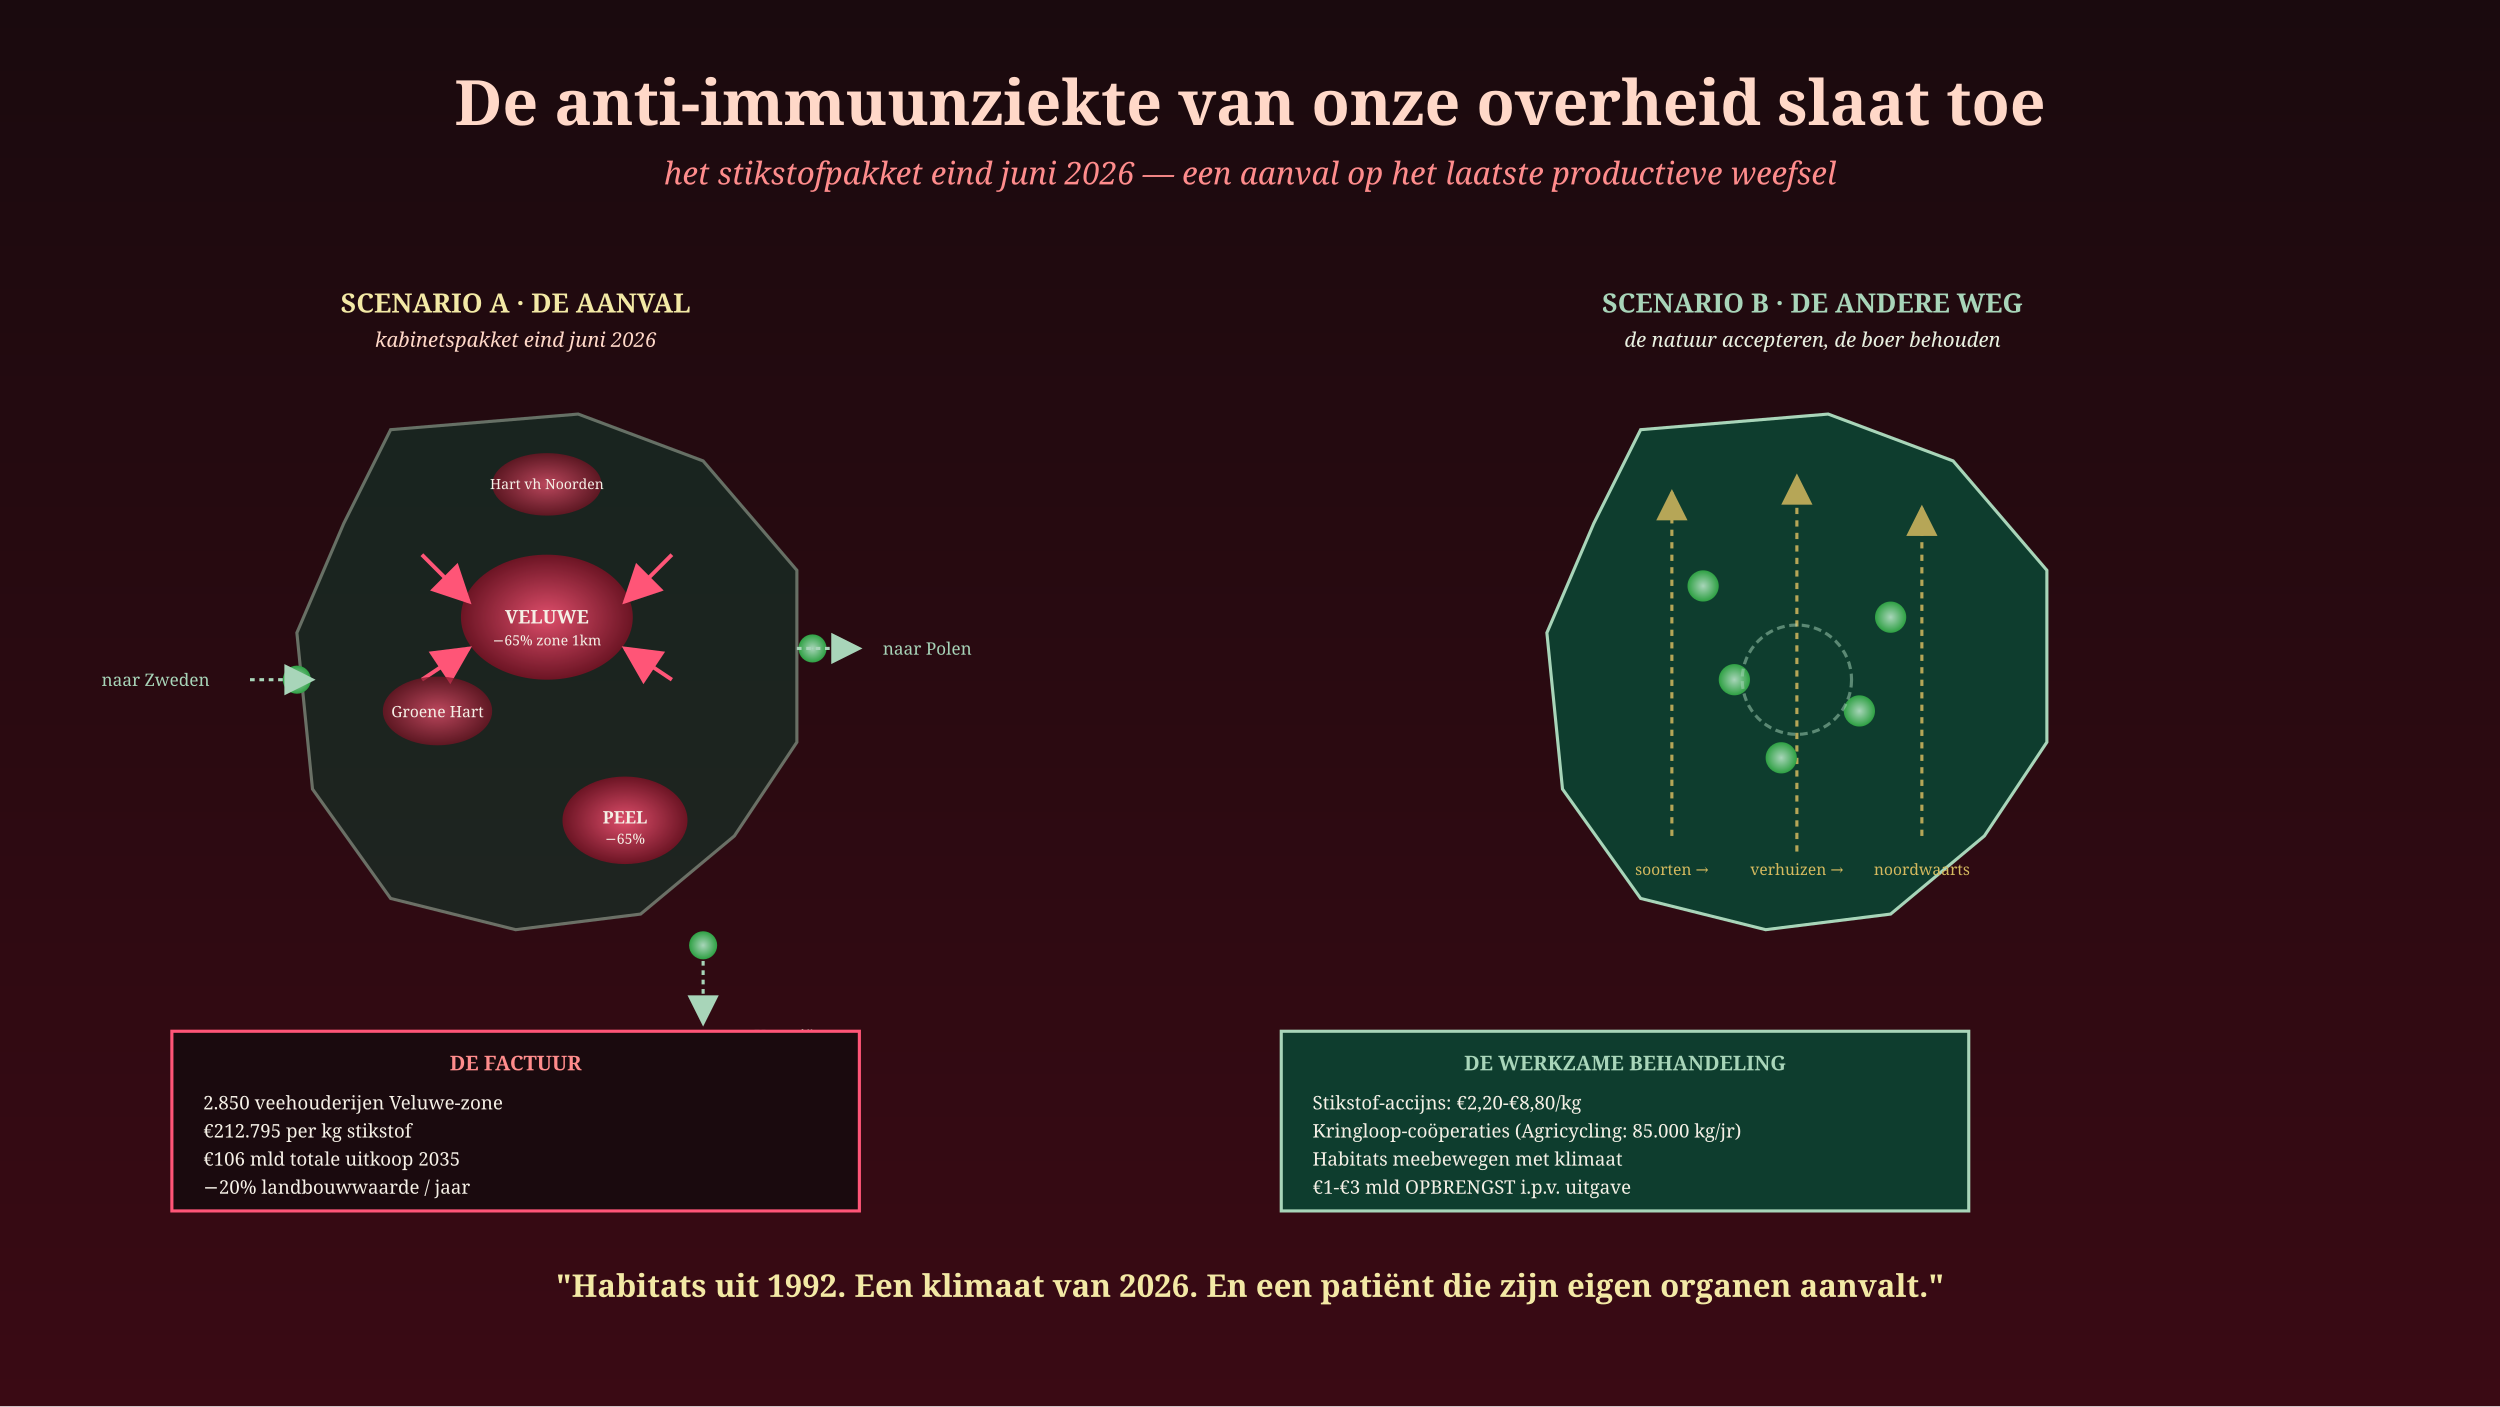
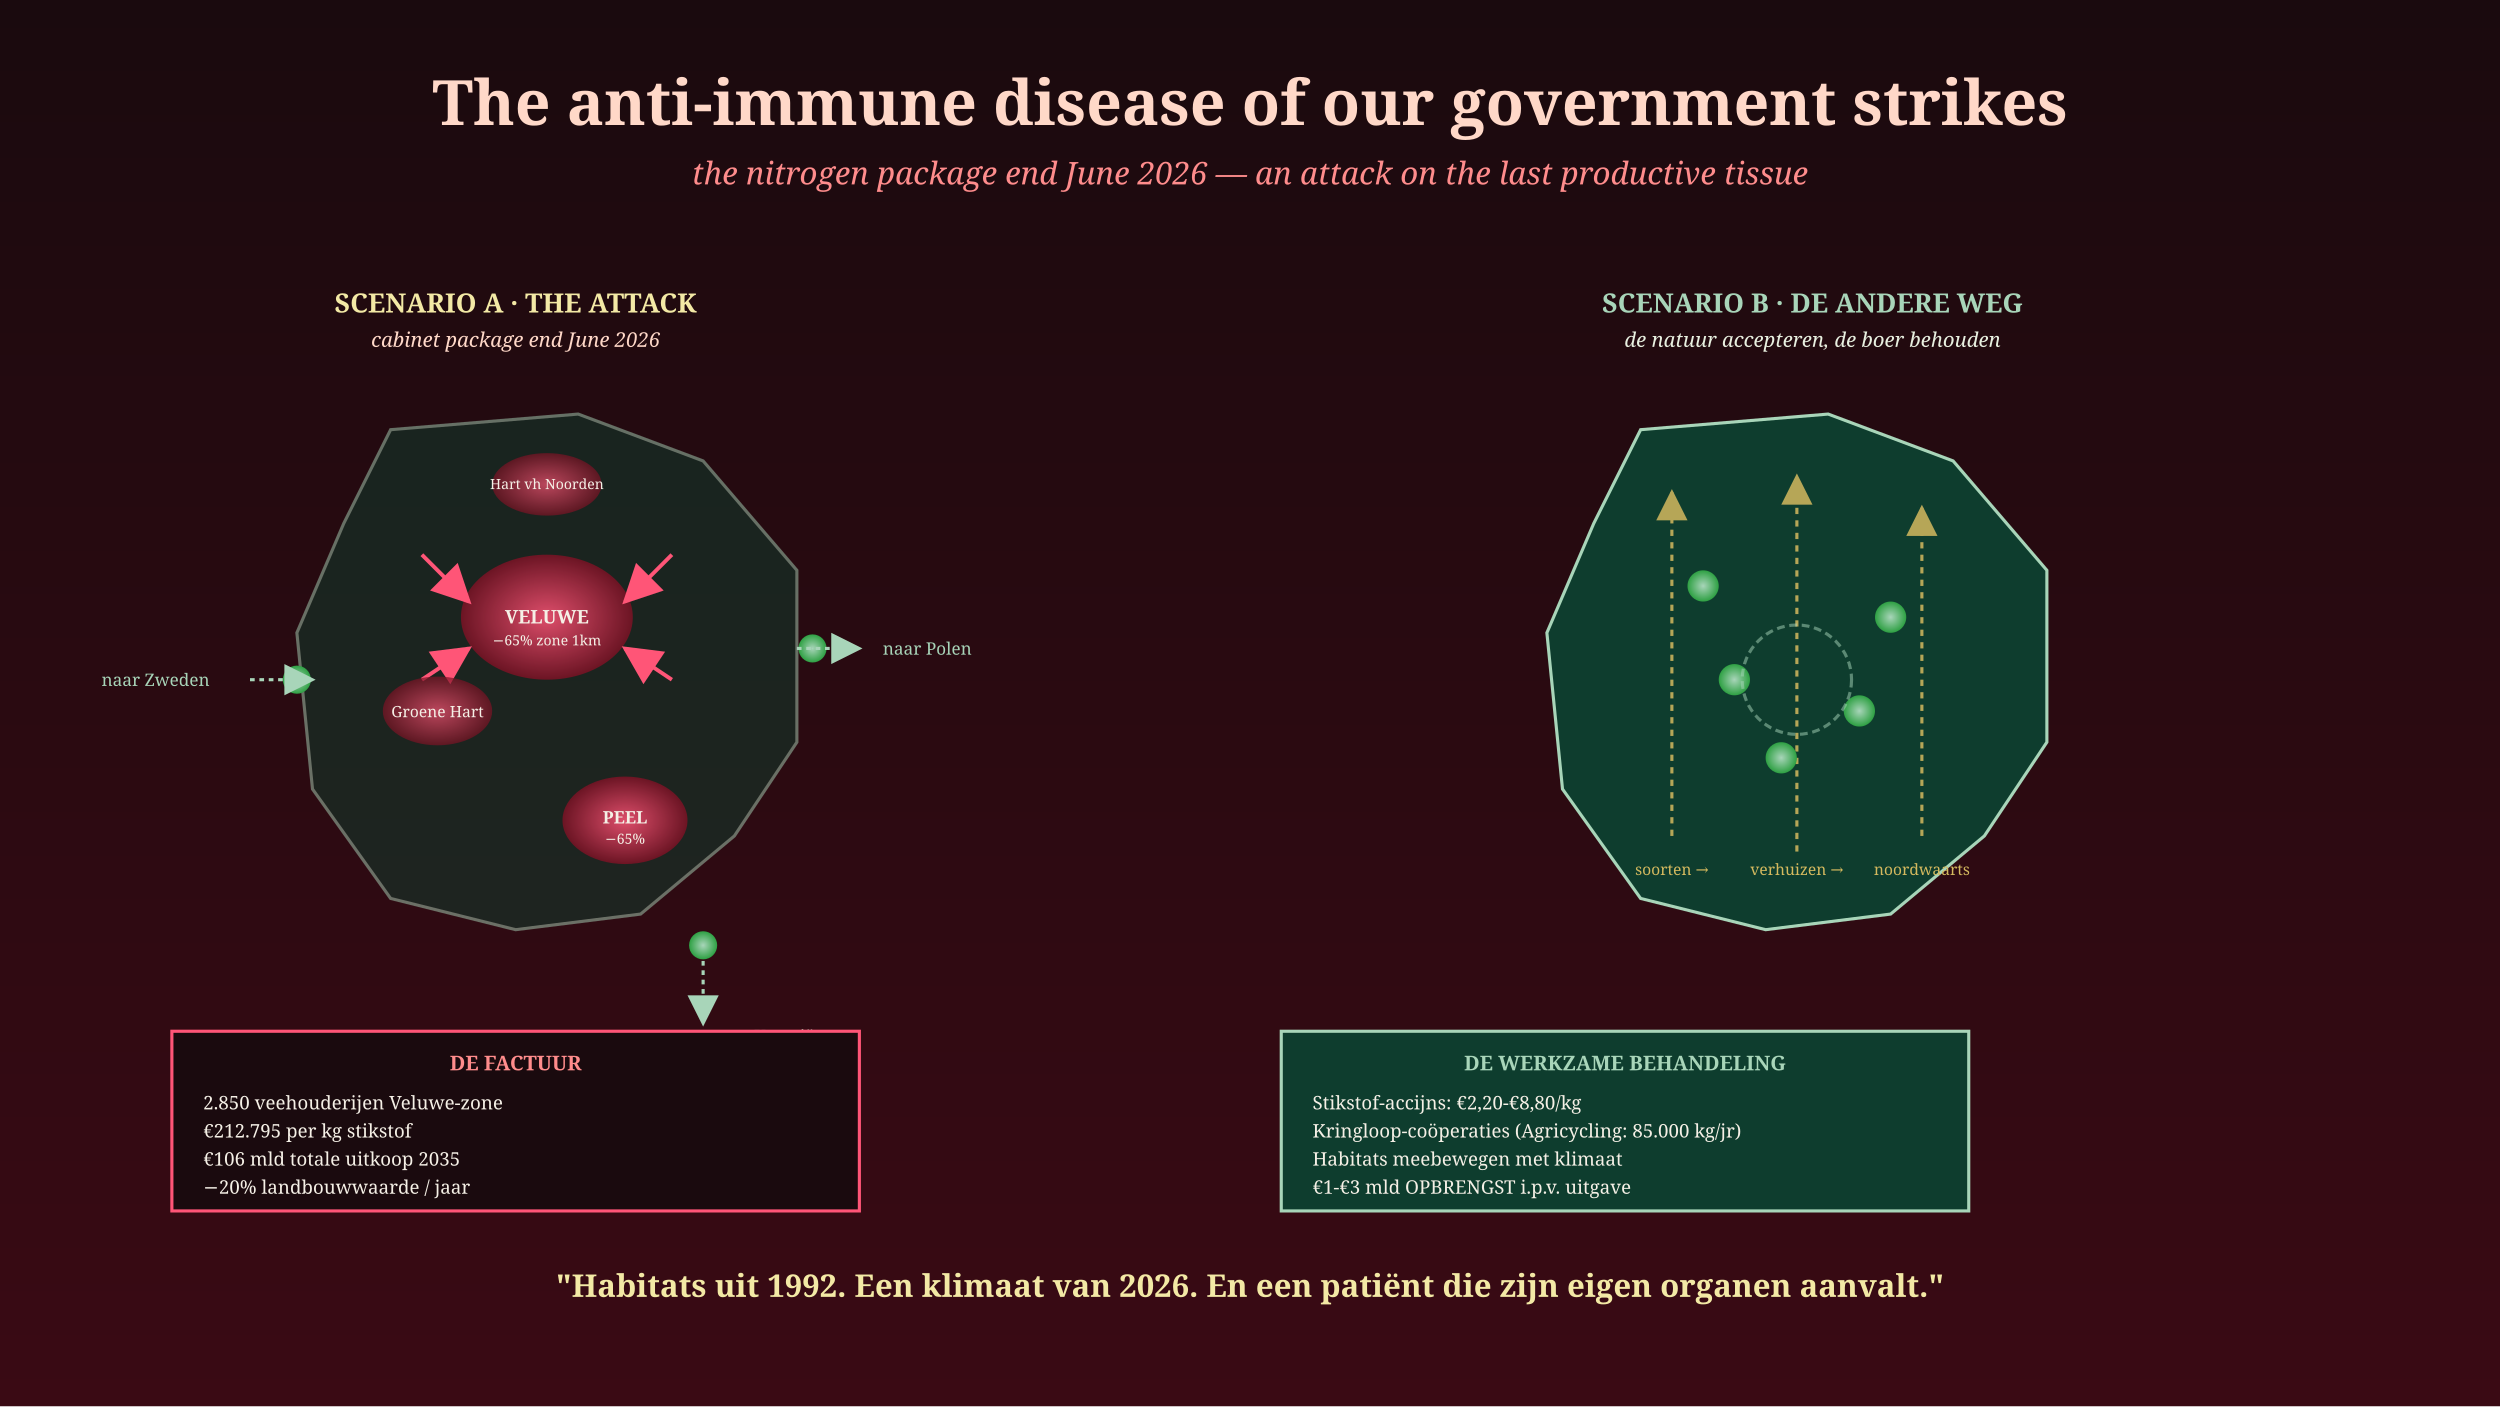
<svg xmlns="http://www.w3.org/2000/svg" viewBox="0 0 1600 900" preserveAspectRatio="xMidYMid meet">
  <defs>
    <linearGradient id="bgS" x1="0" y1="0" x2="0" y2="1">
      <stop offset="0%" stop-color="#1a0a0e" />
      <stop offset="100%" stop-color="#3a0a14" />
    </linearGradient>
    <linearGradient id="vlakGrad" x1="0" y1="0" x2="1" y2="0">
      <stop offset="0%" stop-color="#2e7d32" stop-opacity="0.4" />
      <stop offset="100%" stop-color="#2e7d32" stop-opacity="0.1" />
    </linearGradient>
    <radialGradient id="boer" cx="50%" cy="50%" r="50%">
      <stop offset="0%" stop-color="#a8d5b9" />
      <stop offset="100%" stop-color="#2ea043" />
    </radialGradient>
    <radialGradient id="aanvalCel" cx="50%" cy="50%" r="50%">
      <stop offset="0%" stop-color="#ff5577" />
      <stop offset="100%" stop-color="#7a1224" />
    </radialGradient>
  </defs>
  <rect width="1600" height="900" fill="url(#bgS)" />
-   <text x="800" y="80" text-anchor="middle" font-family="Georgia, serif" font-size="40" font-weight="700" fill="#ffd8c8">De anti-immuunziekte van onze overheid slaat toe</text>
-   <text x="800" y="118" text-anchor="middle" font-family="Georgia, serif" font-size="20" font-style="italic" fill="#ff8c8c">het stikstofpakket eind juni 2026 — een aanval op het laatste productieve weefsel</text>
+   <text x="800" y="80" text-anchor="middle" font-family="Georgia, serif" font-size="40" font-weight="700" fill="#ffd8c8">The anti-immune disease of our government strikes</text>
+   <text x="800" y="118" text-anchor="middle" font-family="Georgia, serif" font-size="20" font-style="italic" fill="#ff8c8c">the nitrogen package end June 2026 — an attack on the last productive tissue</text>
  <g transform="translate(110,200)">
-     <text x="220" y="0" text-anchor="middle" font-family="Georgia, serif" font-size="17" font-weight="700" fill="#f3e9a5">SCENARIO A · DE AANVAL</text>
-     <text x="220" y="22" text-anchor="middle" font-family="Georgia, serif" font-size="13" font-style="italic" fill="#ffd8c8">kabinetspakket eind juni 2026</text>
+     <text x="220" y="0" text-anchor="middle" font-family="Georgia, serif" font-size="17" font-weight="700" fill="#f3e9a5">SCENARIO A · THE ATTACK</text>
+     <text x="220" y="22" text-anchor="middle" font-family="Georgia, serif" font-size="13" font-style="italic" fill="#ffd8c8">cabinet package end June 2026</text>
    <g transform="translate(60,55)">
      <path d="M 80 20 L 200 10 L 280 40 L 340 110 L 340 220 L 300 280 L 240 330 L 160 340 L 80 320 L 30 250 L 20 150 L 50 80 Z" fill="#0e3d2e" stroke="#a8d5b9" stroke-width="2" opacity="0.5" />
      <g>
        <ellipse cx="180" cy="140" rx="55" ry="40" fill="url(#aanvalCel)" opacity="0.85" />
        <text x="180" y="144" text-anchor="middle" font-family="Georgia, serif" font-size="12" font-weight="700" fill="#f5f0e6">VELUWE</text>
        <text x="180" y="158" text-anchor="middle" font-family="Georgia, serif" font-size="9" fill="#f5f0e6">−65% zone 1km</text>
        <g stroke="#ff5577" stroke-width="2.5" fill="none">
          <path d="M 100 100 L 130 130" marker-end="url(#aroww)" />
          <path d="M 260 100 L 230 130" marker-end="url(#aroww)" />
          <path d="M 100 180 L 130 160" marker-end="url(#aroww)" />
          <path d="M 260 180 L 230 160" marker-end="url(#aroww)" />
        </g>
        <ellipse cx="230" cy="270" rx="40" ry="28" fill="url(#aanvalCel)" opacity="0.85" />
        <text x="230" y="272" text-anchor="middle" font-family="Georgia, serif" font-size="11" font-weight="700" fill="#f5f0e6">PEEL</text>
        <text x="230" y="285" text-anchor="middle" font-family="Georgia, serif" font-size="9" fill="#f5f0e6">−65%</text>
        <ellipse cx="110" cy="200" rx="35" ry="22" fill="url(#aanvalCel)" opacity="0.7" />
        <text x="110" y="204" text-anchor="middle" font-family="Georgia, serif" font-size="10" fill="#f5f0e6">Groene Hart</text>
        <ellipse cx="180" cy="55" rx="35" ry="20" fill="url(#aanvalCel)" opacity="0.7" />
        <text x="180" y="58" text-anchor="middle" font-family="Georgia, serif" font-size="9" fill="#f5f0e6">Hart vh Noorden</text>
      </g>
      <g>
        <circle cx="350" cy="160" r="9" fill="url(#boer)" />
        <path d="M 340 160 L 380 160" stroke="#a8d5b9" stroke-width="2" stroke-dasharray="3,3" marker-end="url(#arrowGreen)" />
        <text x="395" y="164" font-family="Georgia, serif" font-size="11" fill="#a8d5b9">naar Polen</text>
        <circle cx="20" cy="180" r="9" fill="url(#boer)" />
        <path d="M 30 180 L -10 180" stroke="#a8d5b9" stroke-width="2" stroke-dasharray="3,3" transform="rotate(180 10 180)" marker-end="url(#arrowGreen)" />
        <text x="-105" y="184" font-family="Georgia, serif" font-size="11" fill="#a8d5b9">naar Zweden</text>
        <circle cx="280" cy="350" r="9" fill="url(#boer)" />
        <path d="M 280 360 L 280 400" stroke="#a8d5b9" stroke-width="2" stroke-dasharray="3,3" marker-end="url(#arrowGreen)" />
        <text x="285" y="412" font-family="Georgia, serif" font-size="11" fill="#a8d5b9">naar Kroatië</text>
      </g>
    </g>
    <g transform="translate(0,460)">
      <rect x="0" y="0" width="440" height="115" fill="#1a0a0e" stroke="#ff5577" stroke-width="2" />
      <text x="220" y="25" text-anchor="middle" font-family="Georgia, serif" font-size="13" font-weight="700" fill="#ff8c8c">DE FACTUUR</text>
      <text x="20" y="50" font-family="Georgia, serif" font-size="12" fill="#f5f0e6">2.850 veehouderijen Veluwe-zone</text>
      <text x="20" y="68" font-family="Georgia, serif" font-size="12" fill="#f5f0e6">€212.795 per kg stikstof</text>
      <text x="20" y="86" font-family="Georgia, serif" font-size="12" fill="#f5f0e6">€106 mld totale uitkoop 2035</text>
      <text x="20" y="104" font-family="Georgia, serif" font-size="12" fill="#f5f0e6">−20% landbouwwaarde / jaar</text>
    </g>
  </g>
  <g transform="translate(820,200)">
    <text x="340" y="0" text-anchor="middle" font-family="Georgia, serif" font-size="17" font-weight="700" fill="#a8d5b9">SCENARIO B · DE ANDERE WEG</text>
    <text x="340" y="22" text-anchor="middle" font-family="Georgia, serif" font-size="13" font-style="italic" fill="#e8f0e0">de natuur accepteren, de boer behouden</text>
    <g transform="translate(150,55)">
      <path d="M 80 20 L 200 10 L 280 40 L 340 110 L 340 220 L 300 280 L 240 330 L 160 340 L 80 320 L 30 250 L 20 150 L 50 80 Z" fill="#0e3d2e" stroke="#a8d5b9" stroke-width="2" />
      <g stroke="#d4b95e" stroke-width="2" fill="none" opacity="0.85">
        <path d="M 100 280 L 100 60" stroke-dasharray="4,4" marker-end="url(#arrowGold)" />
        <path d="M 180 290 L 180 50" stroke-dasharray="4,4" marker-end="url(#arrowGold)" />
        <path d="M 260 280 L 260 70" stroke-dasharray="4,4" marker-end="url(#arrowGold)" />
      </g>
      <text x="100" y="305" font-family="Georgia, serif" font-size="10" fill="#d4b95e" text-anchor="middle">soorten →</text>
      <text x="180" y="305" font-family="Georgia, serif" font-size="10" fill="#d4b95e" text-anchor="middle">verhuizen →</text>
      <text x="260" y="305" font-family="Georgia, serif" font-size="10" fill="#d4b95e" text-anchor="middle">noordwaarts</text>
      <g>
        <circle cx="140" cy="180" r="10" fill="url(#boer)" />
        <circle cx="220" cy="200" r="10" fill="url(#boer)" />
        <circle cx="170" cy="230" r="10" fill="url(#boer)" />
        <circle cx="240" cy="140" r="10" fill="url(#boer)" />
        <circle cx="120" cy="120" r="10" fill="url(#boer)" />
      </g>
      <g transform="translate(180,180)" stroke="#a8d5b9" stroke-width="2" fill="none" opacity="0.5">
        <circle r="35" stroke-dasharray="5,3" />
      </g>
    </g>
    <g transform="translate(0,460)">
      <rect x="0" y="0" width="440" height="115" fill="#0e3d2e" stroke="#a8d5b9" stroke-width="2" />
      <text x="220" y="25" text-anchor="middle" font-family="Georgia, serif" font-size="13" font-weight="700" fill="#a8d5b9">DE WERKZAME BEHANDELING</text>
      <text x="20" y="50" font-family="Georgia, serif" font-size="12" fill="#f5f0e6">Stikstof-accijns: €2,20-€8,80/kg</text>
      <text x="20" y="68" font-family="Georgia, serif" font-size="12" fill="#f5f0e6">Kringloop-coöperaties (Agricycling: 85.000 kg/jr)</text>
      <text x="20" y="86" font-family="Georgia, serif" font-size="12" fill="#f5f0e6">Habitats meebewegen met klimaat</text>
      <text x="20" y="104" font-family="Georgia, serif" font-size="12" fill="#f5f0e6">€1-€3 mld OPBRENGST i.p.v. uitgave</text>
    </g>
  </g>
  <defs>
    <marker id="aroww" markerWidth="10" markerHeight="10" refX="9" refY="5" orient="auto">
      <polygon points="0,0 10,5 0,10" fill="#ff5577" />
    </marker>
    <marker id="arrowGreen" markerWidth="10" markerHeight="10" refX="9" refY="5" orient="auto">
      <polygon points="0,0 10,5 0,10" fill="#a8d5b9" />
    </marker>
    <marker id="arrowGold" markerWidth="10" markerHeight="10" refX="9" refY="5" orient="auto">
      <polygon points="0,0 10,5 0,10" fill="#d4b95e" />
    </marker>
  </defs>
  <text x="800" y="830" text-anchor="middle" font-family="Georgia, serif" font-size="20" font-weight="700" fill="#f3e9a5">"Habitats uit 1992. Een klimaat van 2026. En een patiënt die zijn eigen organen aanvalt."</text>
</svg>
